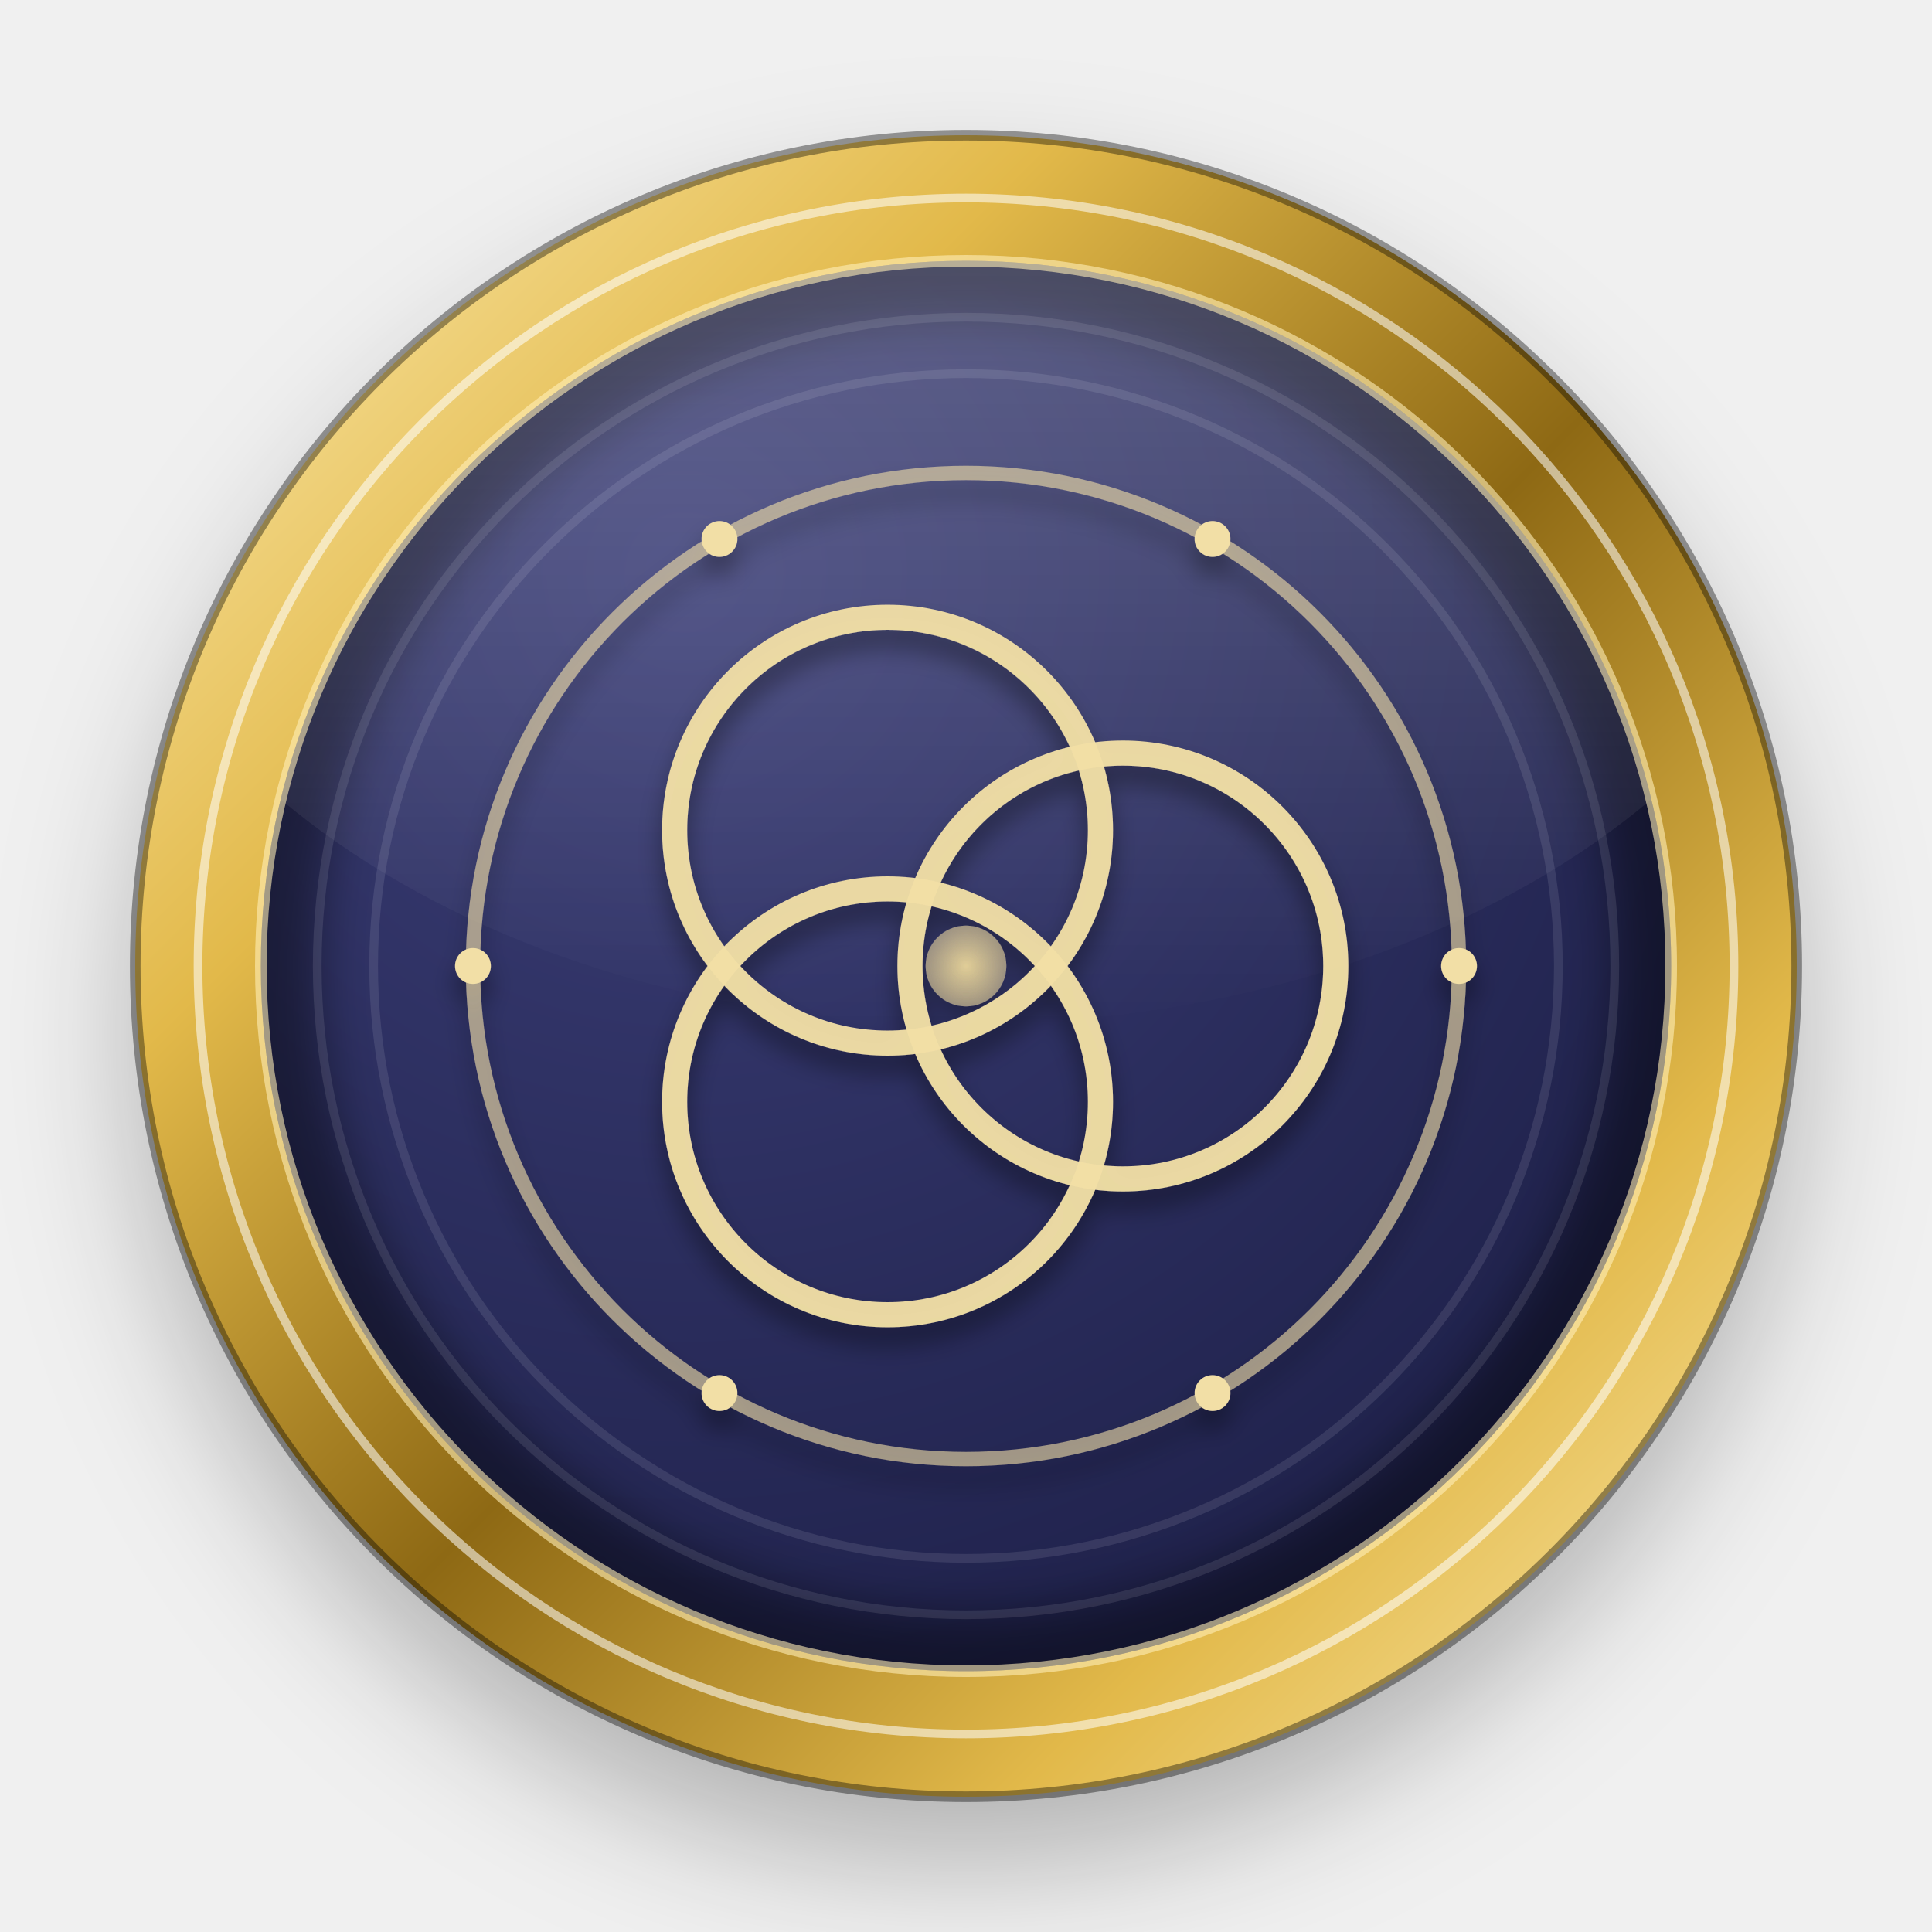
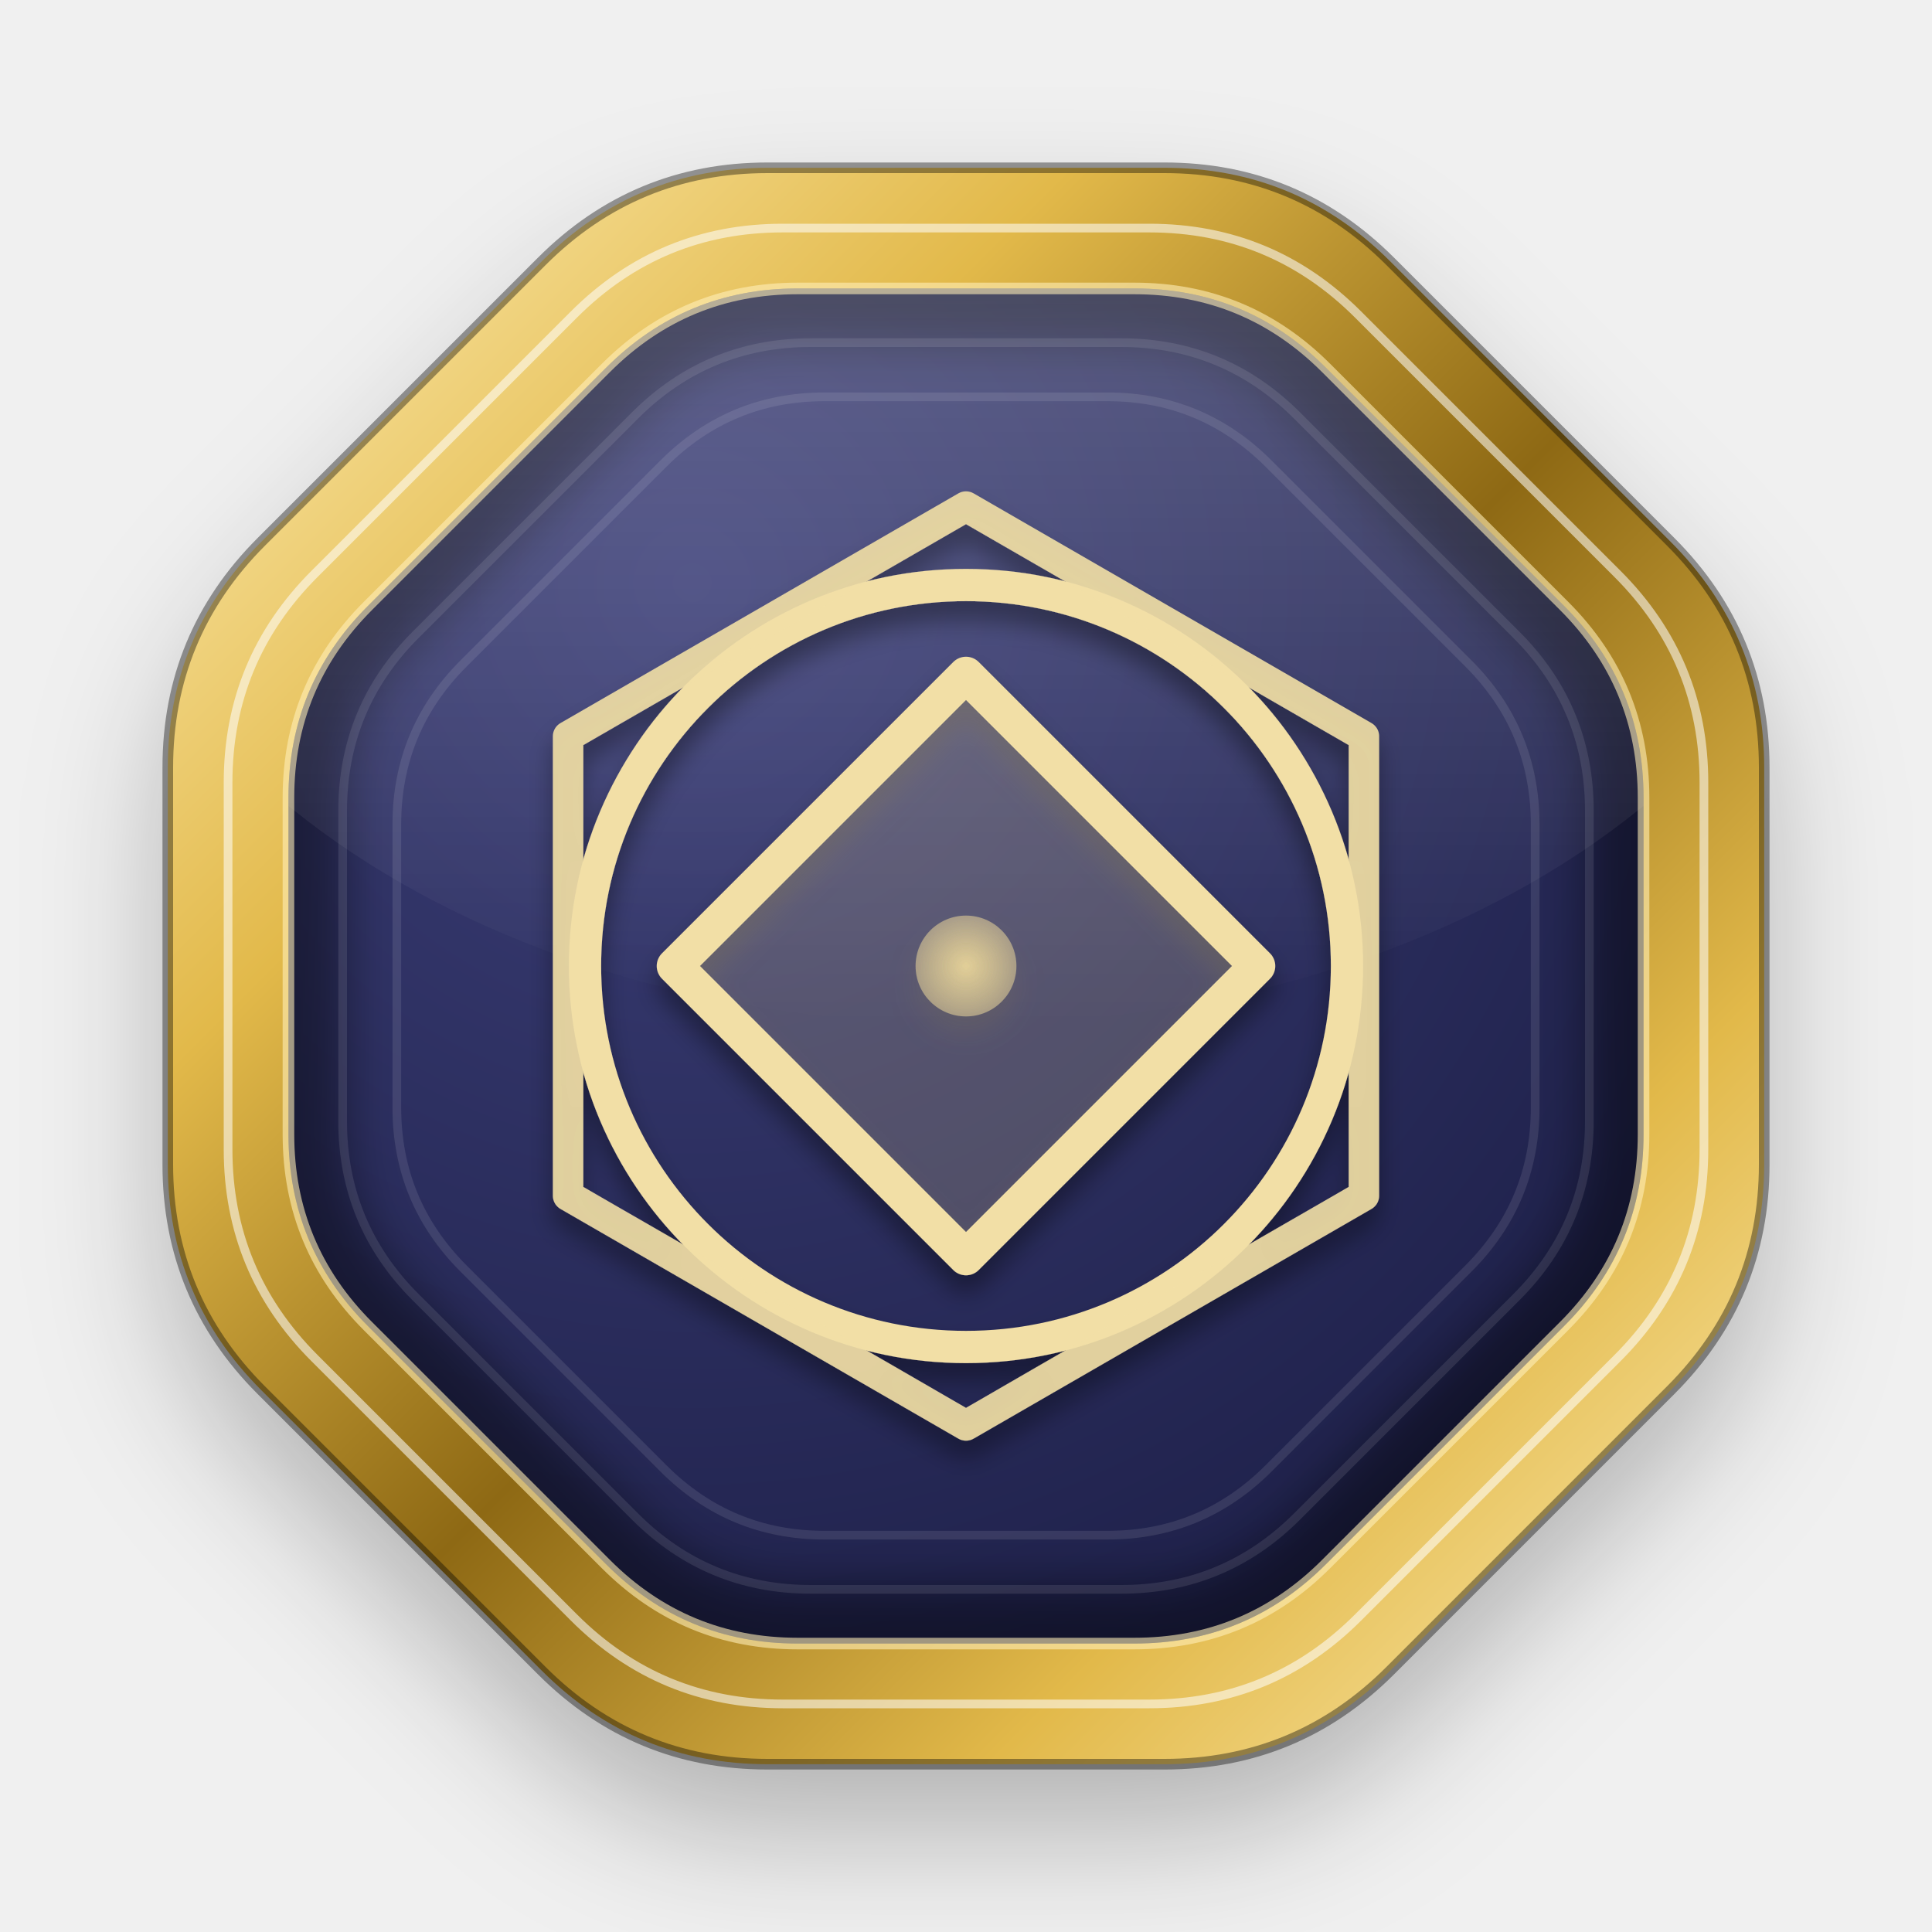
<svg xmlns="http://www.w3.org/2000/svg" viewBox="-100 -100 200 200" width="400" height="400">
  <defs>
    <filter id="blur8" x="-30%" y="-30%" width="160%" height="160%">
      <feGaussianBlur stdDeviation="7" />
    </filter>
    <filter id="blur3" x="-30%" y="-30%" width="160%" height="160%">
      <feGaussianBlur stdDeviation="2.6" />
    </filter>
    <filter id="emb" x="-20%" y="-20%" width="140%" height="140%">
      <feDropShadow dx="0" dy="1.6" stdDeviation="1.1" flood-color="#000" flood-opacity=".38" />
    </filter>
  </defs>
  <style>.mb43 .nf{fill:none} .mb43 .sf{fill:#F2DFA6;fill-opacity:.17} .mb43 .fl{fill:#F2DFA6;stroke:none} .mb43 .gl{fill:url(#b43g);stroke:none}</style>
  <defs>
    <radialGradient id="b43h" cx=".5" cy=".5" r=".5">
      <stop offset=".6" stop-color="#F3D58A" stop-opacity="0" />
      <stop offset=".82" stop-color="#F3D58A" stop-opacity=".95" />
      <stop offset="1" stop-color="#F3D58A" stop-opacity="0" />
    </radialGradient>
    <linearGradient id="b43r" x1="0" y1="0" x2="1" y2="1">
      <stop offset="0" stop-color="#FFEFB8" />
      <stop offset=".28" stop-color="#E2B94A" />
      <stop offset=".52" stop-color="#8E6914" />
      <stop offset=".76" stop-color="#E2B94A" />
      <stop offset="1" stop-color="#FFEFB8" />
    </linearGradient>
    <radialGradient id="b43p" cx=".3" cy=".22" r="1.15">
      <stop offset="0" stop-color="#3C3F78" />
      <stop offset="1" stop-color="#14163A" />
    </radialGradient>
    <radialGradient id="b43g" cx=".5" cy=".5" r=".5">
      <stop offset="0" stop-color="#E8D49A" stop-opacity=".95" />
      <stop offset="1" stop-color="#E8D49A" stop-opacity=".55" />
    </radialGradient>
    <linearGradient id="b43s" x1="0" y1="0" x2="0" y2="1">
      <stop offset="0" stop-color="#fff" stop-opacity=".34" />
      <stop offset="1" stop-color="#fff" stop-opacity="0" />
    </linearGradient>
    <clipPath id="b43c">
-       <path d="M-73,0A73,73 0 1 0 73,0A73,73 0 1 0 -73,0Z" />
+       <path d="M17.43,-70.14Q29.05,-70.14 37.27,-61.92L61.92,-37.27Q70.14,-29.05 70.14,-17.43L70.14,17.43Q70.14,29.05 61.92,37.27L37.27,61.92Q29.05,70.14 17.43,70.14L-17.43,70.14Q-29.05,70.14 -37.27,61.92L-61.92,37.27Q-70.14,29.05 -70.14,17.43L-70.14,-17.43Q-70.14,-29.05 -61.92,-37.27L-37.27,-61.92Q-29.05,-70.14 -17.43,-70.14Z" />
    </clipPath>
  </defs>
-   <path d="M-86,0A86,86 0 1 0 86,0A86,86 0 1 0 -86,0Z" transform="translate(0 7)" fill="#000" opacity=".26" filter="url(#blur8)" />
-   <path d="M-86,0A86,86 0 1 0 86,0A86,86 0 1 0 -86,0Z" fill="url(#b43r)" />
-   <path d="M-86,0A86,86 0 1 0 86,0A86,86 0 1 0 -86,0Z" fill="none" stroke="#000" stroke-opacity=".38" stroke-width="1.1" />
-   <path d="M-79.5,0A79.5,79.5 0 1 0 79.5,0A79.5,79.5 0 1 0 -79.5,0Z" fill="none" stroke="#fff" stroke-opacity=".55" stroke-width=".9" />
-   <path d="M-73,0A73,73 0 1 0 73,0A73,73 0 1 0 -73,0Z" fill="url(#b43p)" />
+   <path d="M20.54,-82.63Q34.23,-82.63 43.91,-72.95L72.95,-43.91Q82.63,-34.23 82.63,-20.54L82.63,20.54Q82.63,34.23 72.95,43.91L43.91,72.95Q34.23,82.63 20.54,82.63L-20.54,82.63Q-34.23,82.63 -43.91,72.95L-72.95,43.91Q-82.63,34.23 -82.63,20.54L-82.63,-20.54Q-82.63,-34.23 -72.95,-43.91L-43.91,-72.95Q-34.23,-82.63 -20.54,-82.63Z" transform="translate(0 7)" fill="#000" opacity=".26" filter="url(#blur8)" />
+   <path d="M20.54,-82.63Q34.23,-82.63 43.91,-72.95L72.95,-43.91Q82.63,-34.23 82.63,-20.54L82.63,20.54Q82.63,34.23 72.95,43.91L43.91,72.95Q34.23,82.63 20.54,82.63L-20.54,82.63Q-34.23,82.63 -43.91,72.95L-72.95,43.91Q-82.63,34.23 -82.63,20.54L-82.63,-20.54Q-82.63,-34.23 -72.95,-43.91L-43.91,-72.95Q-34.23,-82.63 -20.54,-82.63Z" fill="url(#b43r)" />
+   <path d="M20.54,-82.63Q34.23,-82.63 43.91,-72.95L72.95,-43.91Q82.63,-34.23 82.63,-20.54L82.63,20.54Q82.63,34.23 72.95,43.91L43.91,72.95Q34.23,82.63 20.54,82.63L-20.54,82.63Q-34.23,82.63 -43.91,72.95L-72.95,43.91Q-82.63,34.23 -82.63,20.54L-82.63,-20.54Q-82.63,-34.23 -72.95,-43.91L-43.91,-72.95Q-34.23,-82.63 -20.54,-82.63Z" fill="none" stroke="#000" stroke-opacity=".38" stroke-width="1.1" />
+   <path d="M18.98,-76.39Q31.64,-76.39 40.59,-67.44L67.44,-40.59Q76.39,-31.64 76.39,-18.98L76.39,18.98Q76.39,31.64 67.44,40.59L40.59,67.44Q31.64,76.39 18.98,76.39L-18.98,76.39Q-31.64,76.39 -40.59,67.44L-67.44,40.59Q-76.39,31.64 -76.39,18.98L-76.39,-18.98Q-76.39,-31.64 -67.44,-40.59L-40.59,-67.44Q-31.64,-76.39 -18.98,-76.39Z" fill="none" stroke="#fff" stroke-opacity=".55" stroke-width=".9" />
+   <path d="M17.43,-70.14Q29.05,-70.14 37.27,-61.92L61.92,-37.27Q70.14,-29.05 70.14,-17.43L70.14,17.43Q70.14,29.05 61.92,37.27L37.27,61.92Q29.05,70.14 17.43,70.14L-17.43,70.14Q-29.05,70.14 -37.27,61.92L-61.92,37.27Q-70.14,29.05 -70.14,17.43L-70.14,-17.43Q-70.14,-29.05 -61.92,-37.27L-37.27,-61.92Q-29.05,-70.14 -17.43,-70.14Z" fill="url(#b43p)" />
  <g clip-path="url(#b43c)">
-     <path d="M-73,0A73,73 0 1 0 73,0A73,73 0 1 0 -73,0Z" fill="none" stroke="#000" stroke-opacity=".42" stroke-width="12" filter="url(#blur3)" />
-     <path d="M-67.16,0A67.16,67.16 0 1 0 67.16,0A67.16,67.16 0 1 0 -67.16,0Z" fill="none" stroke="#fff" stroke-opacity=".10" stroke-width=".9" />
-     <path d="M-61.32,0A61.32,61.32 0 1 0 61.32,0A61.32,61.32 0 1 0 -61.32,0Z" fill="none" stroke="#fff" stroke-opacity=".10" stroke-width=".9" />
+     <path d="M17.43,-70.14Q29.05,-70.14 37.27,-61.92L61.92,-37.27Q70.14,-29.05 70.14,-17.43L70.14,17.43Q70.14,29.05 61.92,37.27L37.27,61.92Q29.05,70.14 17.43,70.14L-17.43,70.14Q-29.05,70.14 -37.27,61.92L-61.92,37.27Q-70.14,29.05 -70.14,17.43L-70.14,-17.43Q-70.14,-29.05 -61.92,-37.27L-37.27,-61.92Q-29.05,-70.14 -17.43,-70.14Z" fill="none" stroke="#000" stroke-opacity=".42" stroke-width="12" filter="url(#blur3)" />
+     <path d="M16.04,-64.53Q26.73,-64.53 34.29,-56.97L56.97,-34.29Q64.53,-26.73 64.53,-16.04L64.53,16.04Q64.53,26.73 56.97,34.29L34.29,56.97Q26.73,64.53 16.04,64.53L-16.04,64.53Q-26.73,64.53 -34.29,56.97L-56.97,34.29Q-64.53,26.73 -64.53,16.04L-64.53,-16.04Q-64.53,-26.73 -56.97,-34.29L-34.29,-56.97Q-26.73,-64.53 -16.04,-64.53Z" fill="none" stroke="#fff" stroke-opacity=".10" stroke-width=".9" />
+     <path d="M14.64,-58.92Q24.4,-58.92 31.31,-52.02L52.02,-31.31Q58.92,-24.4 58.92,-14.64L58.92,14.64Q58.92,24.4 52.02,31.31L31.31,52.02Q24.4,58.92 14.64,58.92L-14.64,58.92Q-24.4,58.92 -31.31,52.02L-52.02,31.31Q-58.92,24.4 -58.92,14.64L-58.92,-14.64Q-58.92,-24.4 -52.02,-31.31L-31.31,-52.02Q-24.4,-58.92 -14.64,-58.92Z" fill="none" stroke="#fff" stroke-opacity=".10" stroke-width=".9" />
    <ellipse cx="0" cy="-58" rx="92" ry="64" fill="url(#b43s)" />
  </g>
-   <path d="M-73,0A73,73 0 1 0 73,0A73,73 0 1 0 -73,0Z" fill="none" stroke="#FFEFB8" stroke-opacity=".6" stroke-width="1.2" />
+   <path d="M17.43,-70.14Q29.05,-70.14 37.27,-61.92L61.92,-37.27Q70.14,-29.05 70.14,-17.43L70.14,17.43Q70.14,29.05 61.92,37.27L37.27,61.92Q29.05,70.14 17.43,70.14L-17.43,70.14Q-29.05,70.14 -37.27,61.92L-61.92,37.27Q-70.14,29.05 -70.14,17.43L-70.14,-17.43Q-70.14,-29.05 -61.92,-37.27L-37.27,-61.92Q-29.05,-70.14 -17.43,-70.14Z" fill="none" stroke="#FFEFB8" stroke-opacity=".6" stroke-width="1.2" />
  <g filter="url(#emb)" fill="none" stroke="#F2DFA6" stroke-linecap="round" stroke-linejoin="round" class="mb43" transform="scale(1.16)">
-     <circle cx="14" cy="0" r="19" fill="none" stroke-width="2.24" opacity="0.95" />
-     <circle cx="-7" cy="12.12" r="19" fill="none" stroke-width="2.24" opacity="0.95" />
-     <circle cx="-7" cy="-12.12" r="19" fill="none" stroke-width="2.24" opacity="0.95" />
-     <circle cx="0" cy="0" r="3.6" class="gl" stroke="none" opacity="1" />
-     <circle cx="0" cy="0" r="44" fill="none" stroke-width="1.28" opacity="0.6" />
-     <circle cx="22" cy="-38.11" r="1.6" class="fl" stroke="none" opacity="1" />
-     <circle cx="44" cy="0" r="1.6" class="fl" stroke="none" opacity="1" />
-     <circle cx="22" cy="38.11" r="1.6" class="fl" stroke="none" opacity="1" />
-     <circle cx="-22" cy="38.11" r="1.6" class="fl" stroke="none" opacity="1" />
-     <circle cx="-44" cy="0" r="1.6" class="fl" stroke="none" opacity="1" />
-     <circle cx="-22" cy="-38.11" r="1.6" class="fl" stroke="none" opacity="1" />
+     <polygon points="0,-26 26,0 0,26 -26,0" class="sf" stroke-width="3.2" opacity="1" />
+     <circle cx="0" cy="0" r="4.5" class="gl" stroke="none" opacity="1" />
+     <circle cx="0" cy="0" r="34" fill="none" stroke-width="2.88" opacity="1" />
+     <polygon points="0,-41 35.51,-20.5 35.51,20.5 0,41 -35.51,20.5 -35.51,-20.5" class="nf" stroke-width="2.72" opacity="0.9" />
  </g>
</svg>
